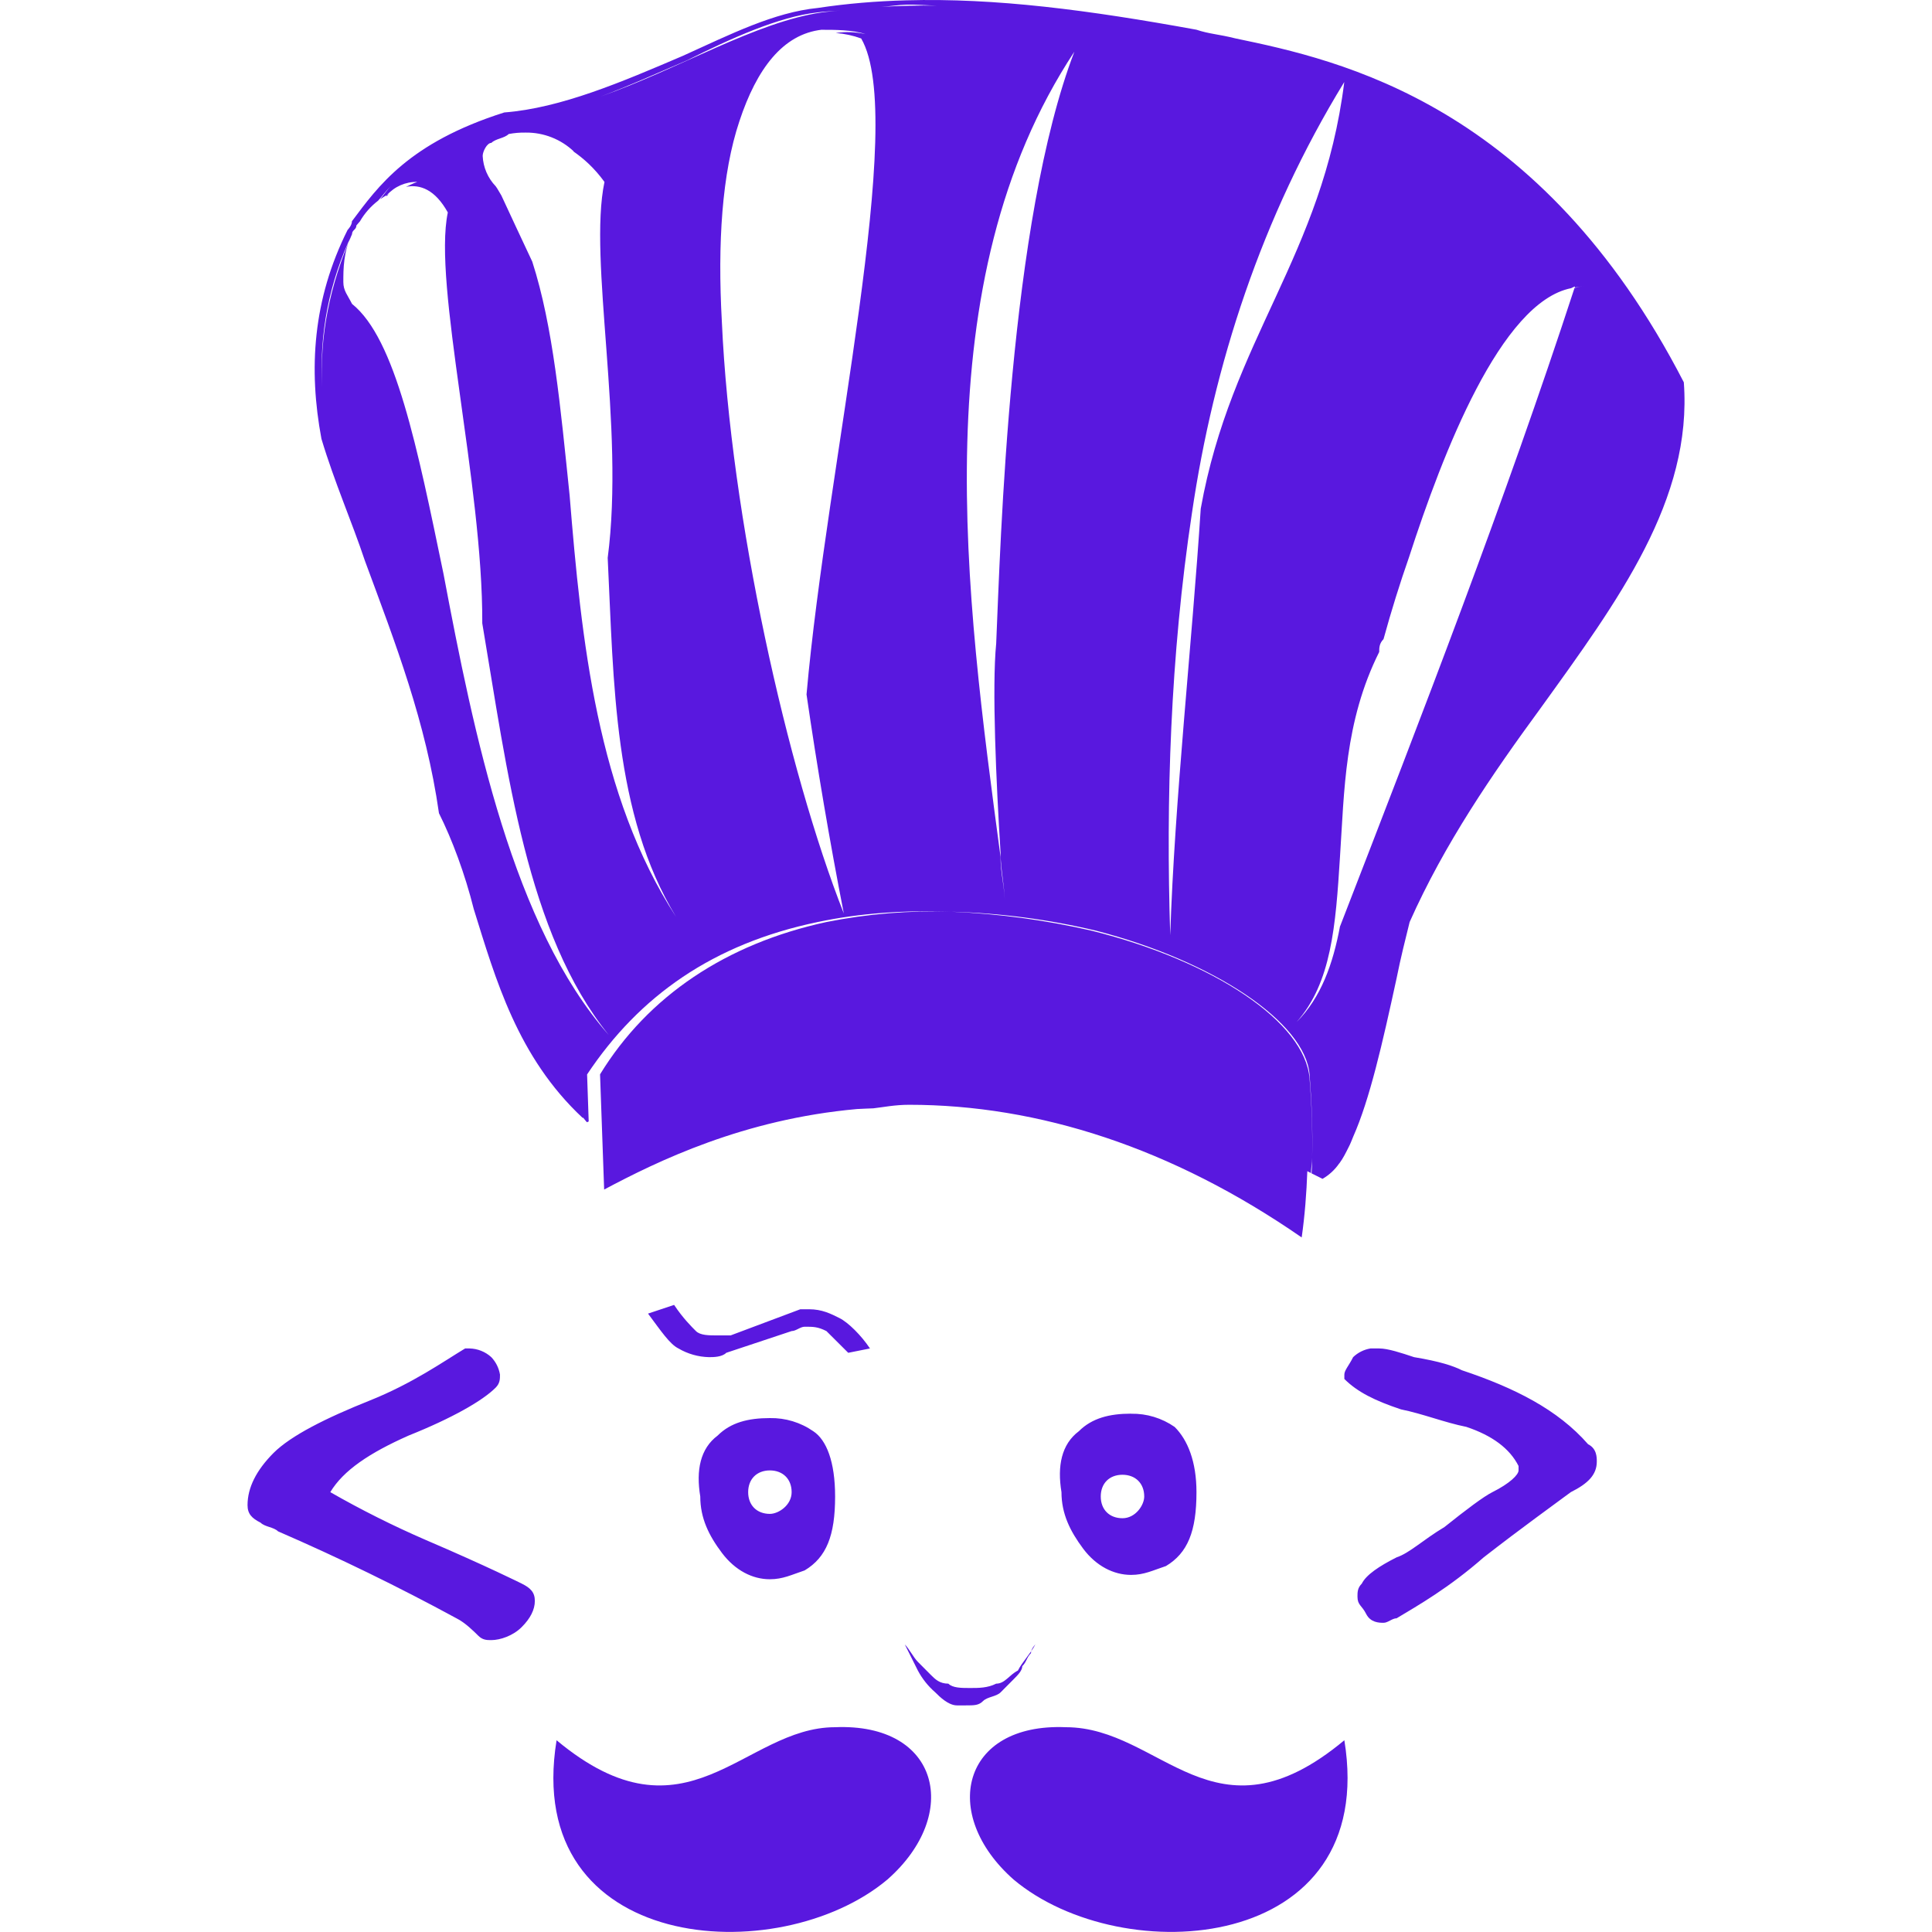
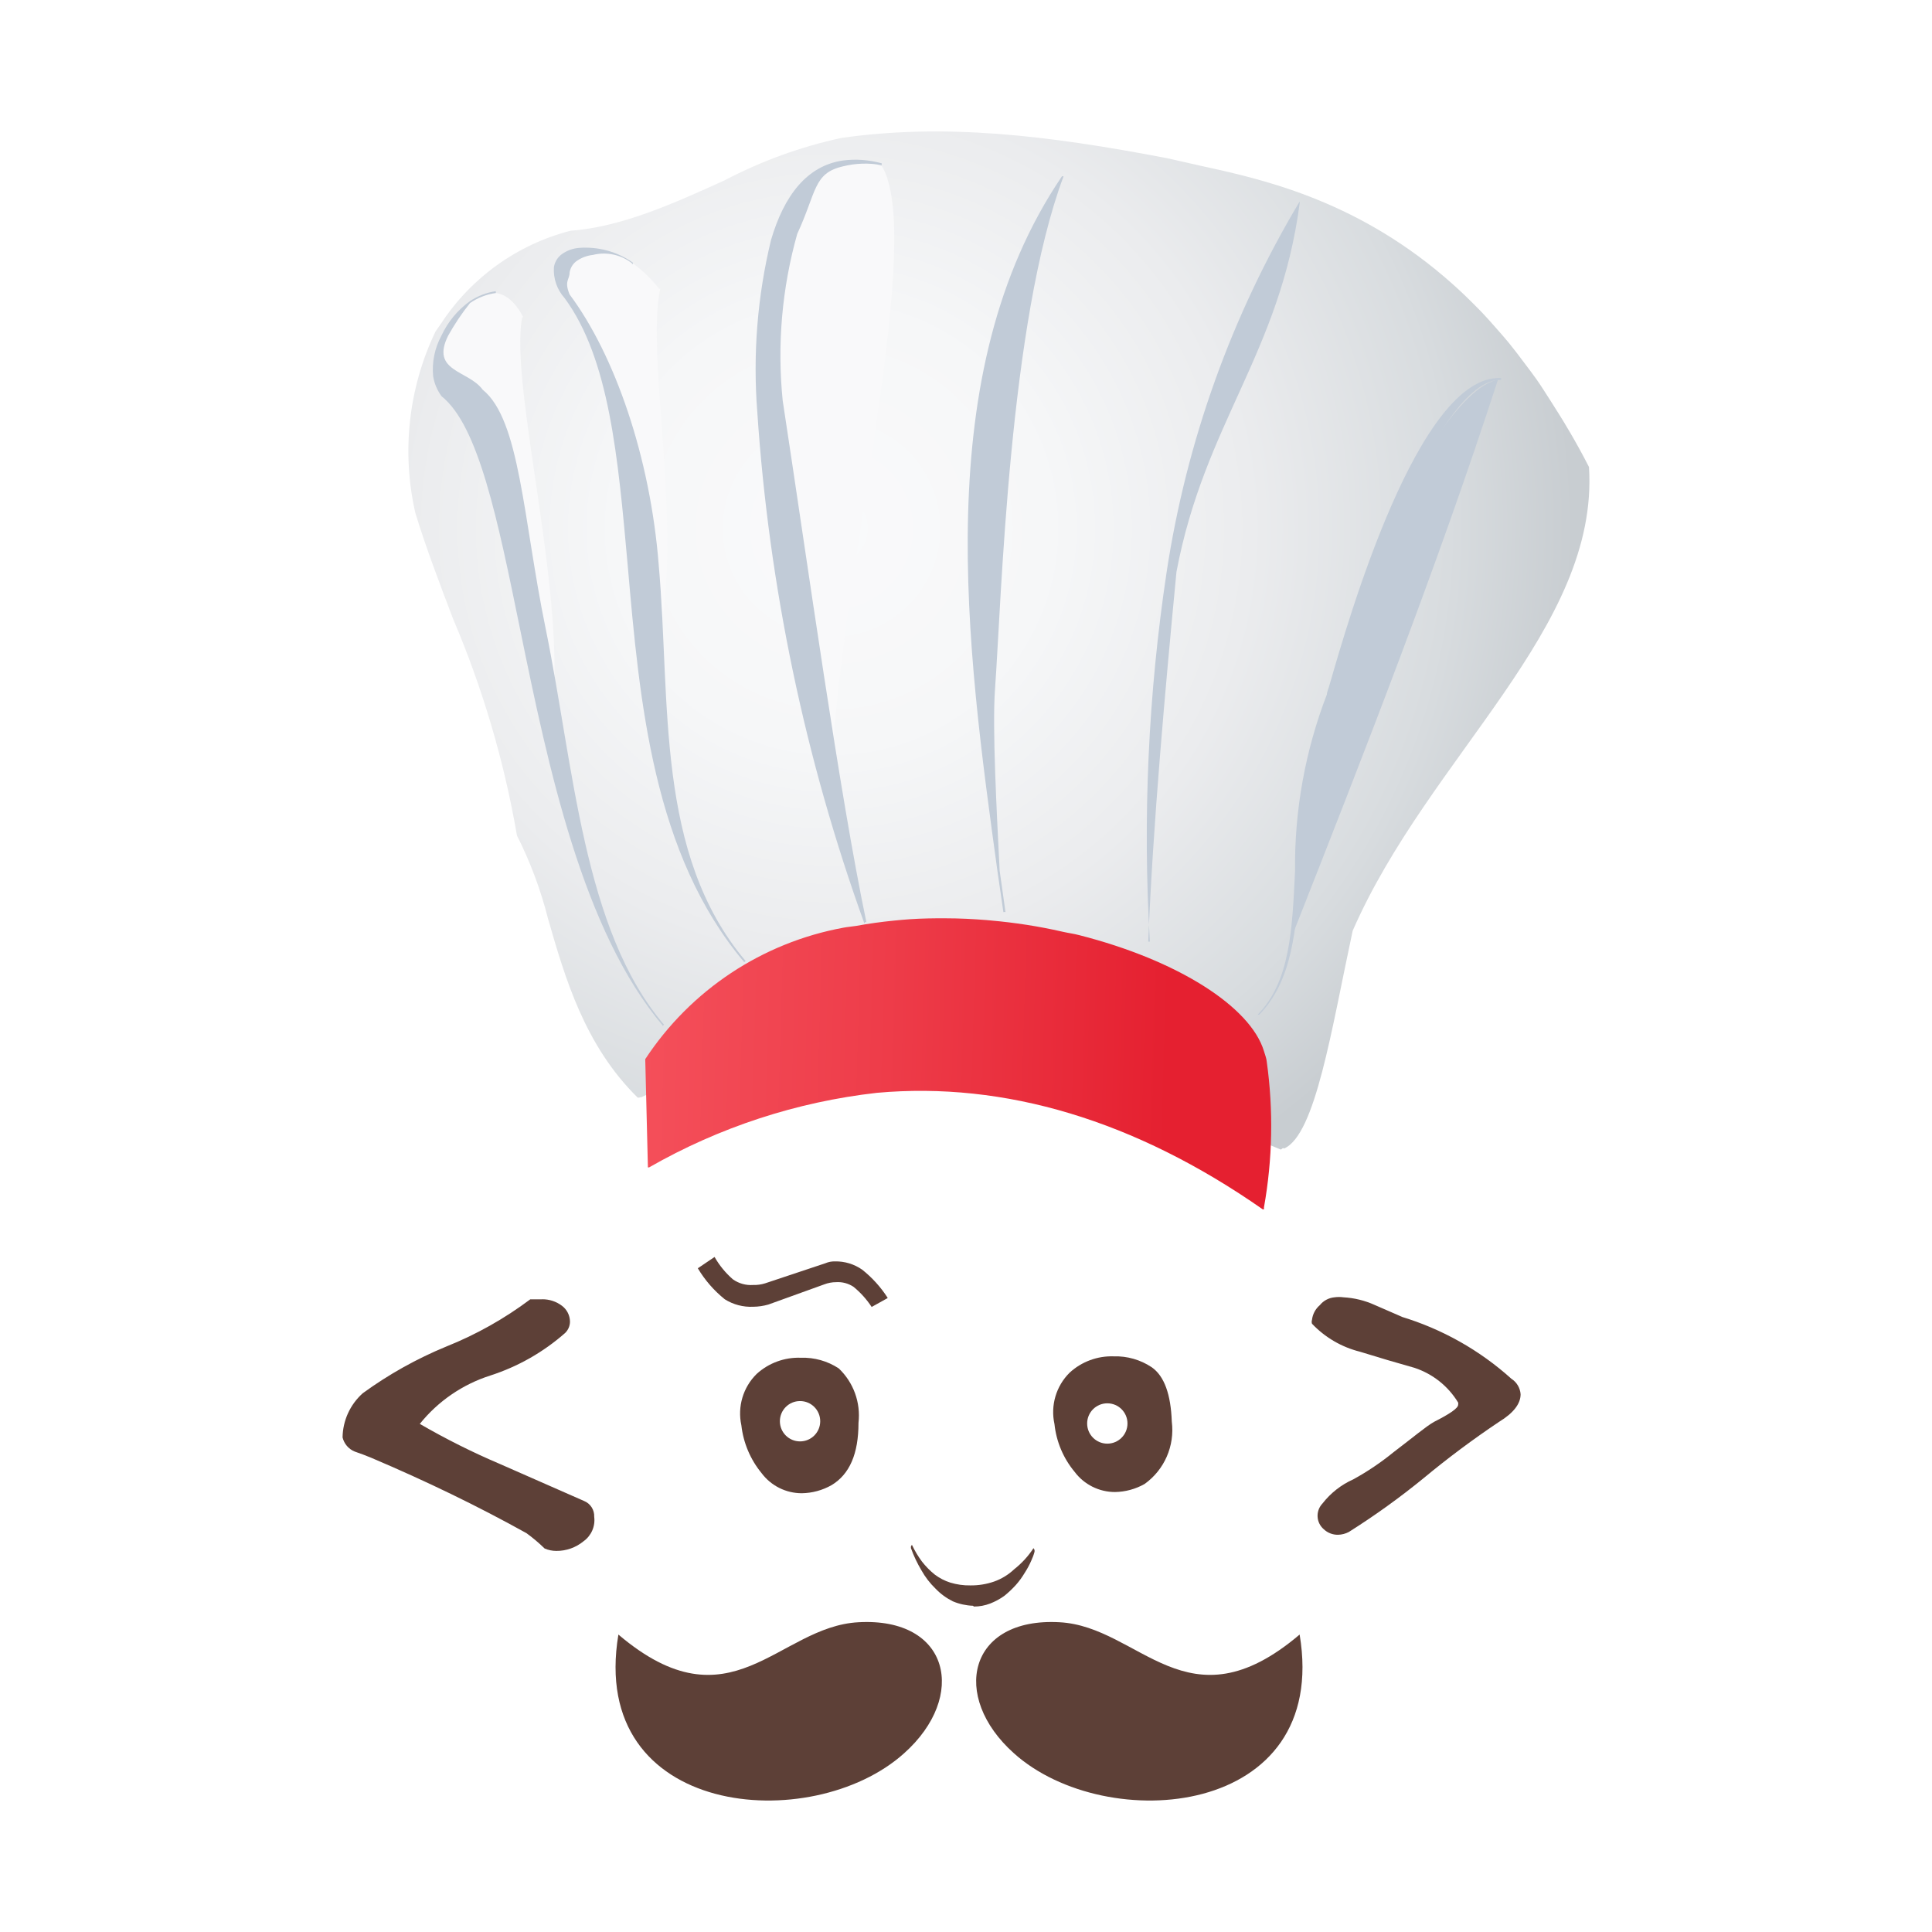
- <svg xmlns="http://www.w3.org/2000/svg" fill="#5918df" width="800px" height="800px" viewBox="0 0 24 24" role="img">
-   <g id="SVGRepo_bgCarrier" stroke-width="0" />
-   <g id="SVGRepo_tracerCarrier" stroke-linecap="round" stroke-linejoin="round" />
-   <g id="SVGRepo_iconCarrier">
-     <path d="M11.257.004c-.37.01-.735.04-1.1.095-.54.054-1.08.325-1.675.595-.757.324-1.515.649-2.218.703-1.19.378-1.568.919-1.892 1.351 0 .054-.054.108-.054.108-.433.865-.487 1.73-.325 2.595.162.541.378 1.029.54 1.515.38 1.028.758 2 .92 3.136.163.325.324.757.432 1.19.27.865.542 1.838 1.353 2.595l.006-.003c.017.019.03.04.048.057l.021-.01-.02-.584c.648-.974 1.566-1.623 2.864-1.893.52-.11 1.081-.15 1.663-.128a8.773 8.773 0 0 1 1.798.236c1.46.378 2.595 1.136 2.65 1.785.027.354.04.695.032 1.036 0 .064-.004.128-.007.193l.136.068a.639.639 0 0 0 .206-.19l.003-.003.006-.008c.04-.054.075-.124.11-.194.02-.037.038-.086.056-.129.205-.462.362-1.153.538-1.963.054-.27.11-.487.163-.703.433-.973 1.027-1.838 1.622-2.65.973-1.35 1.892-2.595 1.784-4.055-1.784-3.461-4.272-4.002-5.57-4.272-.216-.054-.323-.054-.485-.108-1.338-.244-2.494-.396-3.605-.365zM16.3 14.383a9.86 9.86 0 0 0-.032-.983c-.054-.703-1.19-1.46-2.704-1.838a9.536 9.536 0 0 0-1.744-.236 6.761 6.761 0 0 0-1.555.128c-1.244.27-2.216.92-2.811 1.892l.051 1.431c.667-.355 1.733-.874 3.14-1 .065-.005.136-.005.204-.009.117-.013.266-.044.444-.044 1.607 0 3.268.534 4.877 1.648.039-.274.06-.549.07-.823l.045.023c.002-.063.014-.127.015-.19zM11.256.058c.124-.004.254.01.379.011-.23-.002-.459.003-.687.016.103-.006.205-.024.308-.027zm.498.015zM10.44.13c-.076.009-.153.013-.229.024-.817.117-1.774.701-2.75 1.045.355-.132.714-.296 1.075-.45.54-.27 1.135-.541 1.621-.595.094-.014.189-.013.283-.024zm-.229.24c.162 0 .379 0 .541.054a.995.995 0 0 0-.37-.014 1.174 1.174 0 0 1 .316.068c.58 1-.426 5.279-.679 8.149a57.37 57.37 0 0 0 .463 2.72c-.703-1.784-1.406-4.921-1.515-7.354-.054-.973.001-1.839.218-2.487C9.4.855 9.725.423 10.21.369zm3.136.27c-.81 2.11-.918 6.11-.972 7.354-.054.54 0 1.73.054 2.595 0 .216.054.432.054.649 0-.217-.054-.379-.054-.595-.433-3.244-.974-7.136.918-10.002zm3.352.379c-.27 2.162-1.405 3.19-1.783 5.3-.108 1.676-.325 3.622-.379 5.298-.054-1.676 0-3.46.27-5.245.27-1.838.865-3.677 1.892-5.353zM6.32 1.45zm.21.197a.856.856 0 0 1 .6.236l-.014-.007c.133.092.266.209.393.384-.204.968.255 3.032.04 4.67.076 1.548.071 3.18.849 4.459-.98-1.51-1.176-3.438-1.322-5.236-.113-1.09-.204-2.097-.464-2.903-.144-.305-.269-.575-.384-.822-.024-.037-.044-.079-.07-.114a.582.582 0 0 1-.162-.377c0-.054.053-.162.108-.162.054-.054.161-.056.215-.11a1.013 1.013 0 0 1 .21-.018zm-1.347.613c-.06.02-.092.041-.14.061.177-.034.362.034.52.318-.188.892.436 3.369.428 5.104.313 1.848.55 3.85 1.572 5.115-1.19-1.351-1.676-3.73-2.054-5.731-.325-1.568-.596-2.92-1.136-3.352-.054-.108-.108-.163-.108-.271 0-.162 0-.379.108-.595-.277.634-.405 1.267-.37 1.901a3.844 3.844 0 0 1 .37-1.901c0-.054.054-.054.054-.108.012-.016.031-.035.044-.051a.878.878 0 0 1 .226-.257c.055-.061.096-.12.159-.182-.053.056-.088.11-.134.165.027-.018.052-.037.084-.052a.49.49 0 0 1 .377-.164zm-.377.164c-.004.007-.008.01-.012.018l.037-.03-.025.012zm14.76 1.134-.005.015c.038-.005.075-.017.113-.015-.037-.002-.076.01-.115.02-.863 2.642-1.887 5.284-2.911 7.926a.018.018 0 0 1-.002.003c-.087.465-.234.884-.54 1.19.433-.487.486-1.191.54-2.056.054-.811.054-1.676.487-2.542 0-.053.001-.105.053-.159l.001-.002c.097-.353.202-.689.317-1.018.418-1.29 1.14-3.166 2.013-3.34.016-.006.034-.019.05-.022zM8.374 16.21l-.324.108c.162.217.27.38.378.433a.784.784 0 0 0 .379.108c.054 0 .161 0 .215-.054l.812-.27c.054 0 .108-.054.162-.054.108 0 .162 0 .27.054l.271.27.27-.054c-.108-.162-.27-.323-.378-.377-.108-.054-.217-.11-.379-.11h-.108l-.866.325h-.161c-.109 0-.216 0-.27-.054-.054-.054-.163-.162-.271-.325zm-2.596.541c-.27.162-.649.433-1.19.649-.54.216-.973.433-1.19.649-.215.216-.323.432-.323.649 0 .108.054.163.162.217.054.054.163.054.217.108a27.9 27.9 0 0 1 2.216 1.08c.109.054.217.163.272.217.054.054.107.054.161.054.109 0 .27-.053.378-.162.108-.108.163-.217.163-.325 0-.108-.055-.161-.163-.215 0 0-.433-.217-1.19-.541a11.967 11.967 0 0 1-1.188-.595c.162-.27.486-.487.973-.703.54-.216.92-.433 1.081-.595.054-.054.054-.108.054-.162a.412.412 0 0 0-.108-.217.415.415 0 0 0-.27-.108zm11.247 0a.408.408 0 0 0-.216.108c-.054.108-.109.163-.109.217v.054c.162.162.38.27.704.378.27.054.54.163.811.217.324.108.54.27.649.486v.055c0 .054-.109.162-.325.27-.108.054-.325.217-.595.433-.27.162-.433.323-.595.377-.216.109-.378.217-.432.326-.054.054-.054.107-.054.161 0 .108.054.108.108.216s.162.11.216.11c.054 0 .108-.056.162-.056.27-.162.65-.378 1.082-.757.486-.378.865-.648 1.082-.81.216-.108.323-.217.323-.38 0-.053 0-.161-.108-.215-.378-.433-.918-.702-1.567-.919-.108-.054-.27-.109-.595-.163-.162-.054-.325-.108-.433-.108zm-2.974.81c-.27 0-.487.056-.649.218-.216.162-.27.432-.216.757 0 .27.108.486.27.703.162.216.379.325.595.325.162 0 .27-.056.433-.11.27-.162.379-.432.379-.918 0-.379-.109-.649-.271-.81a.915.915 0 0 0-.541-.164zm-4.488.055c-.27 0-.486.055-.648.217-.217.162-.27.432-.216.757 0 .27.107.486.27.702s.378.326.594.326c.163 0 .271-.056.433-.11.27-.162.378-.432.378-.918 0-.433-.108-.703-.27-.81a.915.915 0 0 0-.54-.164zm0 .65c.163 0 .271.108.271.27 0 .162-.163.27-.27.27-.163 0-.27-.108-.27-.27s.107-.27.27-.27zm4.38.054c.162 0 .271.107.271.27 0 .108-.109.27-.27.27-.163 0-.27-.108-.27-.27 0-.163.107-.27.27-.27zm-2.703 2.108.162.324a.947.947 0 0 0 .216.271c.054.054.163.162.27.162h.109c.108 0 .161 0 .215-.054.054-.054.164-.054.218-.108l.161-.162c.054-.054.108-.109.108-.163.054-.054.054-.108.108-.162 0-.054.054-.108.054-.108-.054.108-.162.216-.216.324-.108.054-.161.163-.27.163-.107.054-.216.054-.324.054s-.216 0-.27-.054c-.108 0-.163-.054-.217-.108l-.162-.163c-.054-.054-.108-.162-.162-.216zm-.866 1.028c-1.136 0-1.838 1.514-3.46.162-.432 2.65 2.758 2.866 4.11 1.73.92-.81.648-1.946-.65-1.892zm2.866 0c-1.297-.054-1.568 1.082-.648 1.893 1.351 1.135 4.54.918 4.108-1.731-1.622 1.352-2.27-.162-3.46-.162z" />
+ <svg xmlns="http://www.w3.org/2000/svg" viewBox="0 0 48 48" width="48px" height="48px" clip-rule="evenodd">
+   <path fill="#5d4037" d="M34.809,32.711L34.809,32.711c1.016,0.306,1.952,0.833,2.74,1.543 c0.133,0.085,0.219,0.228,0.23,0.386c0,0.235-0.175,0.466-0.536,0.686c-0.648,0.434-1.273,0.9-1.873,1.398 c-0.592,0.483-1.212,0.93-1.858,1.337c-0.083,0.044-0.176,0.068-0.27,0.07c-0.132,0.002-0.26-0.048-0.356-0.14 c-0.184-0.16-0.203-0.438-0.043-0.622c0.004-0.005,0.009-0.01,0.013-0.014c0.202-0.26,0.465-0.467,0.766-0.601 c0.354-0.194,0.689-0.421,1.002-0.676c0.501-0.381,0.801-0.636,1.002-0.751c0.396-0.2,0.601-0.341,0.601-0.426 c0.004-0.018,0.004-0.037,0-0.055c-0.247-0.407-0.63-0.712-1.082-0.862c-0.446-0.125-0.902-0.26-1.357-0.401 c-0.456-0.114-0.869-0.355-1.192-0.696c-0.01-0.031-0.01-0.064,0-0.095c0.016-0.142,0.086-0.273,0.195-0.366 c0.09-0.112,0.222-0.182,0.366-0.195c0.073-0.01,0.147-0.01,0.22,0c0.268,0.015,0.532,0.079,0.776,0.19l0.726,0.316 M13.465,32.28 c0.181-0.003,0.358,0.055,0.501,0.165c0.12,0.092,0.192,0.234,0.195,0.386c0.001,0.108-0.043,0.211-0.12,0.286 c-0.54,0.476-1.173,0.836-1.858,1.057c-0.69,0.22-1.3,0.638-1.753,1.202c0.646,0.375,1.316,0.71,2.004,1.002l2.074,0.912 c0.161,0.064,0.263,0.223,0.255,0.396c0.03,0.235-0.072,0.468-0.265,0.606c-0.19,0.157-0.43,0.242-0.676,0.24 c-0.1,0-0.199-0.02-0.291-0.06c-0.141-0.138-0.292-0.265-0.451-0.381c-1.202-0.668-2.488-1.292-3.857-1.873 c-0.135-0.055-0.275-0.11-0.411-0.155c-0.151-0.061-0.263-0.192-0.301-0.351c0.006-0.42,0.188-0.817,0.501-1.097 c0.644-0.469,1.342-0.859,2.079-1.162c0.743-0.297,1.444-0.692,2.084-1.172H13.465z" />
+   <path fill="#5d4037" d="M22.051,32.24c-0.171-0.265-0.384-0.5-0.631-0.696c-0.198-0.138-0.435-0.21-0.676-0.205 c-0.081-0.002-0.161,0.013-0.235,0.045l-1.503,0.501c-0.096,0.03-0.195,0.043-0.296,0.04c-0.178,0.013-0.355-0.037-0.501-0.14 c-0.182-0.158-0.336-0.346-0.456-0.556l-0.416,0.281c0.176,0.295,0.403,0.556,0.671,0.771c0.211,0.132,0.457,0.197,0.706,0.185 c0.127-0.001,0.254-0.02,0.376-0.055l1.388-0.501c0.094-0.036,0.194-0.055,0.296-0.055c0.152-0.01,0.304,0.031,0.431,0.115 c0.175,0.143,0.327,0.312,0.451,0.501l0.396-0.22" />
+   <path fill="#5d4037" fill-rule="evenodd" d="M32.289,40.61c0.761,4.558-4.809,5.009-7.098,2.95 c-1.583-1.413-1.137-3.381,1.132-3.256C28.327,40.41,29.494,42.984,32.289,40.61" clip-rule="evenodd" />
+   <path fill="#5d4037" fill-rule="evenodd" d="M15.364,40.61c-0.761,4.558,4.809,5.009,7.098,2.95 c1.583-1.413,1.137-3.381-1.132-3.256C19.326,40.41,18.159,42.984,15.364,40.61" clip-rule="evenodd" />
+   <path fill="#5d4037" d="M20.839,33.998c-0.279-0.184-0.608-0.276-0.942-0.265c-0.404-0.015-0.798,0.129-1.097,0.401 c-0.338,0.332-0.482,0.814-0.381,1.277c0.049,0.436,0.223,0.848,0.501,1.187c0.236,0.316,0.607,0.502,1.002,0.501 c0.258-0.004,0.511-0.073,0.736-0.2c0.451-0.27,0.671-0.781,0.671-1.548C21.387,34.848,21.206,34.347,20.839,33.998z M19.877,35.811c-0.277,0-0.501-0.224-0.501-0.501s0.224-0.501,0.501-0.501s0.501,0.224,0.501,0.501S20.154,35.811,19.877,35.811z" />
+   <path fill="#5d4037" d="M24.195,39.914c0.139,0.001,0.276-0.025,0.406-0.075c0.124-0.048,0.242-0.112,0.351-0.19 c0.102-0.082,0.198-0.173,0.286-0.27c0.083-0.093,0.156-0.194,0.22-0.301c0.061-0.094,0.115-0.193,0.16-0.296 c0.035-0.074,0.064-0.151,0.085-0.23v-0.045c-0.01-0.014-0.019-0.029-0.025-0.045l0,0c-0.13,0.2-0.293,0.378-0.481,0.526 c-0.144,0.136-0.314,0.24-0.501,0.306c-0.188,0.065-0.387,0.097-0.586,0.095c-0.17,0.003-0.339-0.021-0.501-0.07 c-0.139-0.044-0.269-0.112-0.386-0.2c-0.117-0.094-0.223-0.202-0.316-0.321c-0.097-0.13-0.18-0.269-0.25-0.416l0,0 c-0.011,0.011-0.02,0.025-0.025,0.04c0,0,0,0.03,0,0.04c0.068,0.192,0.156,0.376,0.26,0.551c0.094,0.168,0.212,0.322,0.351,0.456 c0.124,0.13,0.27,0.236,0.431,0.316c0.159,0.067,0.329,0.104,0.501,0.11" />
+   <path fill="#5d4037" d="M28.613,33.968c-0.278-0.185-0.607-0.28-0.942-0.27c-0.405-0.014-0.799,0.132-1.097,0.406 c-0.336,0.333-0.478,0.815-0.376,1.277c0.046,0.436,0.22,0.85,0.501,1.187c0.236,0.315,0.608,0.501,1.002,0.501 c0.258-0.004,0.512-0.073,0.736-0.2c0.493-0.352,0.752-0.947,0.676-1.548C29.089,34.644,28.928,34.188,28.613,33.968z M27.511,35.867c-0.277,0-0.501-0.224-0.501-0.501s0.224-0.501,0.501-0.501s0.501,0.224,0.501,0.501S27.787,35.867,27.511,35.867z" />
+   <radialGradient id="wjR_Oe2ayoe3fGfJhyhbca" cx="20.66" cy="13.128" r="18.437" gradientUnits="userSpaceOnUse">
+     <stop offset="0" stop-color="#fafafb" />
+     <stop offset=".293" stop-color="#f6f7f8" />
+     <stop offset=".566" stop-color="#ebecee" />
+     <stop offset=".832" stop-color="#d8dcdf" />
+     <stop offset="1" stop-color="#c8cdd1" />
+   </radialGradient>
+   <path fill="url(#wjR_Oe2ayoe3fGfJhyhbca)" d="M38.519,9.951c-0.113-0.175-0.224-0.354-0.339-0.518c-0.092-0.132-0.186-0.252-0.279-0.377 c-0.137-0.184-0.275-0.367-0.414-0.537c-0.083-0.102-0.167-0.196-0.251-0.293c-0.155-0.178-0.309-0.351-0.465-0.513 C36.7,7.64,36.63,7.57,36.559,7.5c-0.181-0.18-0.363-0.35-0.546-0.51c-0.043-0.037-0.085-0.075-0.128-0.111 c-2.281-1.946-4.592-2.44-6.076-2.765l-0.821-0.185c-3.005-0.576-5.53-0.867-8.09-0.501c-1.008,0.219-1.982,0.573-2.895,1.052 c-1.257,0.571-2.565,1.162-3.827,1.252c-1.321,0.341-2.468,1.162-3.216,2.304l-0.14,0.2c-0.671,1.403-0.847,2.992-0.501,4.508 c0.276,0.902,0.616,1.783,0.937,2.63c0.736,1.727,1.269,3.534,1.588,5.385c0.332,0.658,0.591,1.35,0.771,2.064 c0.426,1.483,0.912,3.151,2.229,4.448h0.035c0.011-0.005,0.022-0.009,0.033-0.014c0.003,0.003,0.005,0.006,0.008,0.009 c1.14-0.54,2.24-0.902,3.307-1.124c0.15-0.031,0.298-0.053,0.446-0.078c0.18-0.031,0.36-0.063,0.538-0.087 c0.289-0.037,0.576-0.064,0.861-0.081c0.025-0.002,0.05-0.005,0.075-0.006c3.649-0.2,6.912,1.133,10.1,2.433l0.575,0.238 c0.018-0.008,0.035-0.029,0.053-0.039c0.01,0.004,0.019,0.008,0.029,0.012c0.781-0.341,1.177-2.965,1.703-5.41 c1.893-4.333,6.126-7.514,5.871-11.521C39.169,10.996,38.846,10.459,38.519,9.951z" />
+   <radialGradient id="wjR_Oe2ayoe3fGfJhyhbcb" cx="11.72" cy="7.271" r=".104" gradientUnits="userSpaceOnUse">
+     <stop offset="0" stop-color="#fafafb" />
+     <stop offset=".293" stop-color="#f6f7f8" />
+     <stop offset=".566" stop-color="#ebecee" />
+     <stop offset=".832" stop-color="#d8dcdf" />
+     <stop offset="1" stop-color="#c8cdd1" />
+   </radialGradient>
+   <path fill="url(#wjR_Oe2ayoe3fGfJhyhbcb)" d="M11.824,7.213c-0.052,0.051-0.112,0.094-0.162,0.148C11.712,7.307,11.772,7.264,11.824,7.213z" />
+   <radialGradient id="wjR_Oe2ayoe3fGfJhyhbcc" cx="11.041" cy="8.123" r=".101" gradientUnits="userSpaceOnUse">
+     <stop offset="0" stop-color="#fafafb" />
+     <stop offset=".293" stop-color="#f6f7f8" />
+     <stop offset=".566" stop-color="#ebecee" />
+     <stop offset=".832" stop-color="#d8dcdf" />
+     <stop offset="1" stop-color="#c8cdd1" />
+   </radialGradient>
+   <path fill="url(#wjR_Oe2ayoe3fGfJhyhbcc)" d="M11.122,8.056c-0.04,0.059-0.089,0.11-0.127,0.171l0.061-0.086 C11.076,8.111,11.102,8.086,11.122,8.056z" />
+   <radialGradient id="wjR_Oe2ayoe3fGfJhyhbcd" cx="31.824" cy="28.562" r=".004" gradientUnits="userSpaceOnUse">
+     <stop offset="0" stop-color="#fafafb" />
+     <stop offset=".293" stop-color="#f6f7f8" />
+     <stop offset=".566" stop-color="#ebecee" />
+     <stop offset=".832" stop-color="#d8dcdf" />
+     <stop offset="1" stop-color="#c8cdd1" />
+   </radialGradient>
+   <polygon fill="url(#wjR_Oe2ayoe3fGfJhyhbcd)" points="31.829,28.563 31.822,28.561 31.819,28.563" />
+   <linearGradient id="wjR_Oe2ayoe3fGfJhyhbce" x1="16.012" x2="29.033" y1="26.093" y2="26.476" gradientUnits="userSpaceOnUse">
+     <stop offset="0" stop-color="#f44f5a" />
+     <stop offset=".443" stop-color="#ee3d4a" />
+     <stop offset="1" stop-color="#e52030" />
+   </linearGradient>
+   <path fill="url(#wjR_Oe2ayoe3fGfJhyhbce)" d="M31.473,26.384c-0.007-0.089-0.044-0.18-0.071-0.27c0-0.001-0.001-0.003-0.001-0.004 c-0.337-1.099-2.136-2.252-4.586-2.876c-0.135-0.036-0.273-0.053-0.409-0.084c-0.006-0.001-0.012-0.002-0.018-0.004 c-0.585-0.134-1.176-0.224-1.771-0.277c-0.036-0.003-0.072-0.007-0.108-0.01c-0.338-0.027-0.675-0.044-1.014-0.044 c-0.298-0.002-0.597,0.003-0.895,0.023c-0.133,0.009-0.265,0.022-0.397,0.035c-0.311,0.031-0.62,0.073-0.926,0.13 c-0.107,0.018-0.215,0.024-0.322,0.045c-2.018,0.371-3.797,1.551-4.924,3.266l0.065,2.65v0.04h0.03 c1.741-0.997,3.667-1.628,5.66-1.853c3.171-0.286,6.417,0.681,9.587,2.895h0.03v-0.05C31.616,28.803,31.64,27.584,31.473,26.384z" />
+   <path fill="#f9f9fa" fill-rule="evenodd" d="M12.975,7.881c-0.341,1.733,1.202,7.203,0.701,10.073 c-0.26-1.503-1.222-4.508-1.182-6.176c-0.461-1.002-0.927-2.229-1.438-2.7S12.113,6.158,13,7.881" clip-rule="evenodd" />
+   <path fill="#c1cbd7" d="M16.476,25.493L16.476,25.493c-2.004-2.364-2.855-6.437-3.556-9.868 c-0.556-2.725-1.032-5.049-1.949-5.78l0,0c-0.109-0.148-0.182-0.319-0.21-0.501c-0.032-0.347,0.039-0.696,0.205-1.002 C11.124,8,11.367,7.705,11.672,7.485c0.193-0.133,0.414-0.218,0.646-0.25V7.28c-0.231,0.032-0.45,0.117-0.641,0.25 c-0.202,0.253-0.383,0.523-0.541,0.806c-0.451,0.902,0.501,0.857,0.857,1.347c0.927,0.746,1.002,3.196,1.563,5.931 c0.701,3.426,0.932,7.489,2.94,9.843l0,0l0,0l-0.03,0.035" />
+   <path fill="#f9f9fa" fill-rule="evenodd" d="M16.401,7.175c-0.346,1.728,0.536,5.705,0,8.58 c-0.26-1.503-1.222-4.508-1.182-6.171c-0.466-1.002-1.002-2.164-1.347-2.76s1.237-1.257,2.505,0.351" clip-rule="evenodd" />
+   <path fill="#c1cbd7" d="M15.73,6.564c-0.278-0.233-0.65-0.318-1.002-0.23c-0.138,0.015-0.27,0.063-0.386,0.14 c-0.102,0.067-0.171,0.175-0.19,0.296c0,0.18-0.14,0.21,0,0.546l0,0c1.122,1.503,2.004,4.042,2.214,6.722 c0.301,3.401-0.095,7.168,2.159,9.838l-0.035,0.03c-2.264-2.685-2.6-6.457-2.895-9.863c-0.24-2.675-0.456-5.129-1.568-6.637l0,0 c-0.189-0.211-0.285-0.489-0.265-0.771c0.022-0.132,0.096-0.249,0.205-0.326c0.123-0.086,0.266-0.138,0.416-0.15 c0.479-0.038,0.956,0.093,1.347,0.371l-0.03,0.035" />
+   <path fill="#f9f9fa" d="M21.911,4.129c1.042,1.738-0.872,9.562-1.222,14.476c-0.03,0.416-3.697-16.224,1.212-14.476" />
+   <path fill="#c1cbd7" d="M21.475,22.943c-1.475-4.089-2.37-8.365-2.66-12.703c-0.113-1.435,0.002-2.879,0.341-4.278 c0.326-1.112,0.897-1.843,1.783-1.974c0.324-0.042,0.652-0.018,0.967,0.07v0.045c-0.319-0.059-0.647-0.049-0.962,0.03 c-0.741,0.17-0.651,0.631-1.137,1.678c-0.379,1.346-0.502,2.751-0.361,4.142c0.631,4.127,1.408,9.758,2.079,12.958H21.49" />
+   <path fill="#c1cbd7" d="M24.931,22.678c-0.05-0.336-0.095-0.676-0.145-1.002c-0.771-5.59-1.718-12.402,1.598-17.296 h0.04c-1.357,3.622-1.543,10.519-1.703,12.743c-0.07,0.962,0.04,3.005,0.115,4.508c0.045,0.346,0.1,0.686,0.145,1.027h-0.05" />
+   <path fill="#c1cbd7" d="M28.528,23.394c0.115-2.885,0.421-6.261,0.701-9.187c0.696-3.687,2.57-5.43,3.061-9.157 V5.006c-1.69,2.827-2.813,5.956-3.306,9.212c-0.457,3.036-0.597,6.112-0.416,9.177h-0.05" />
+   <g>
+     <path fill="#c1cbd7" d="M37.218,9.429c-1.503,4.628-3.276,9.152-5.079,13.73C32.189,17.098,35.435,9.804,37.218,9.429" />
+     <path fill="#c1cbd7" d="M31.258,25.197c0.791-0.821,0.847-2.084,0.917-3.551c-0.017-1.501,0.251-2.992,0.791-4.393 c0-0.06,0.045-0.155,0.08-0.286c0.441-1.528,2.199-7.684,4.248-7.574v0.045c-1.608-0.06-3.657,6.011-4.142,7.549 c-0.035,0.125-0.045,0.205-0.065,0.27l0,0c-0.576,1.503-0.611,3.005-0.801,4.378c-0.065,1.473-0.19,2.745-1.002,3.576h-0.03" />
  </g>
</svg>
